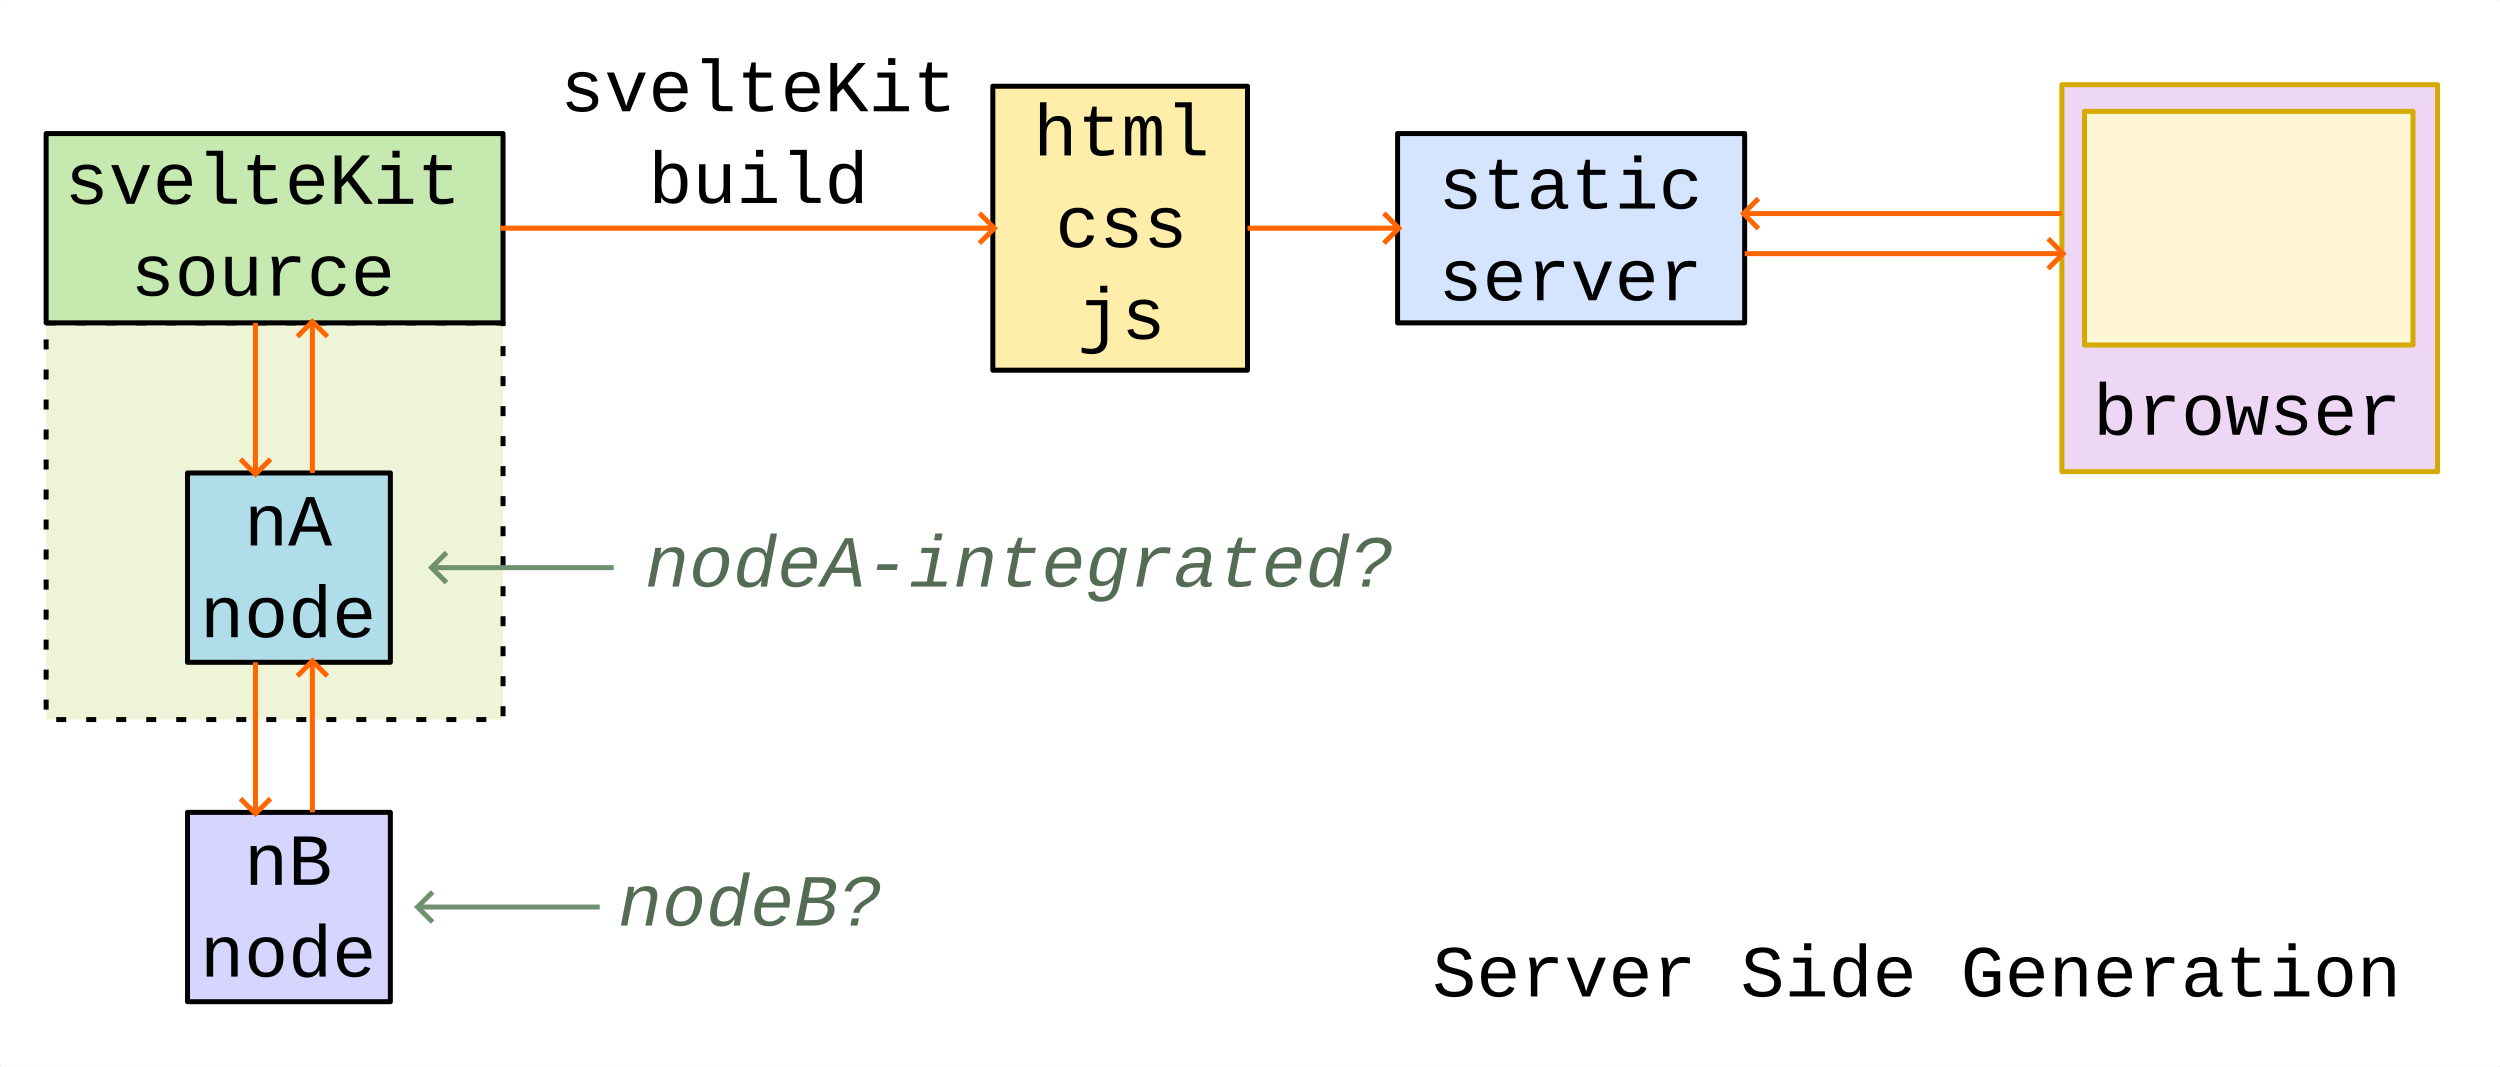
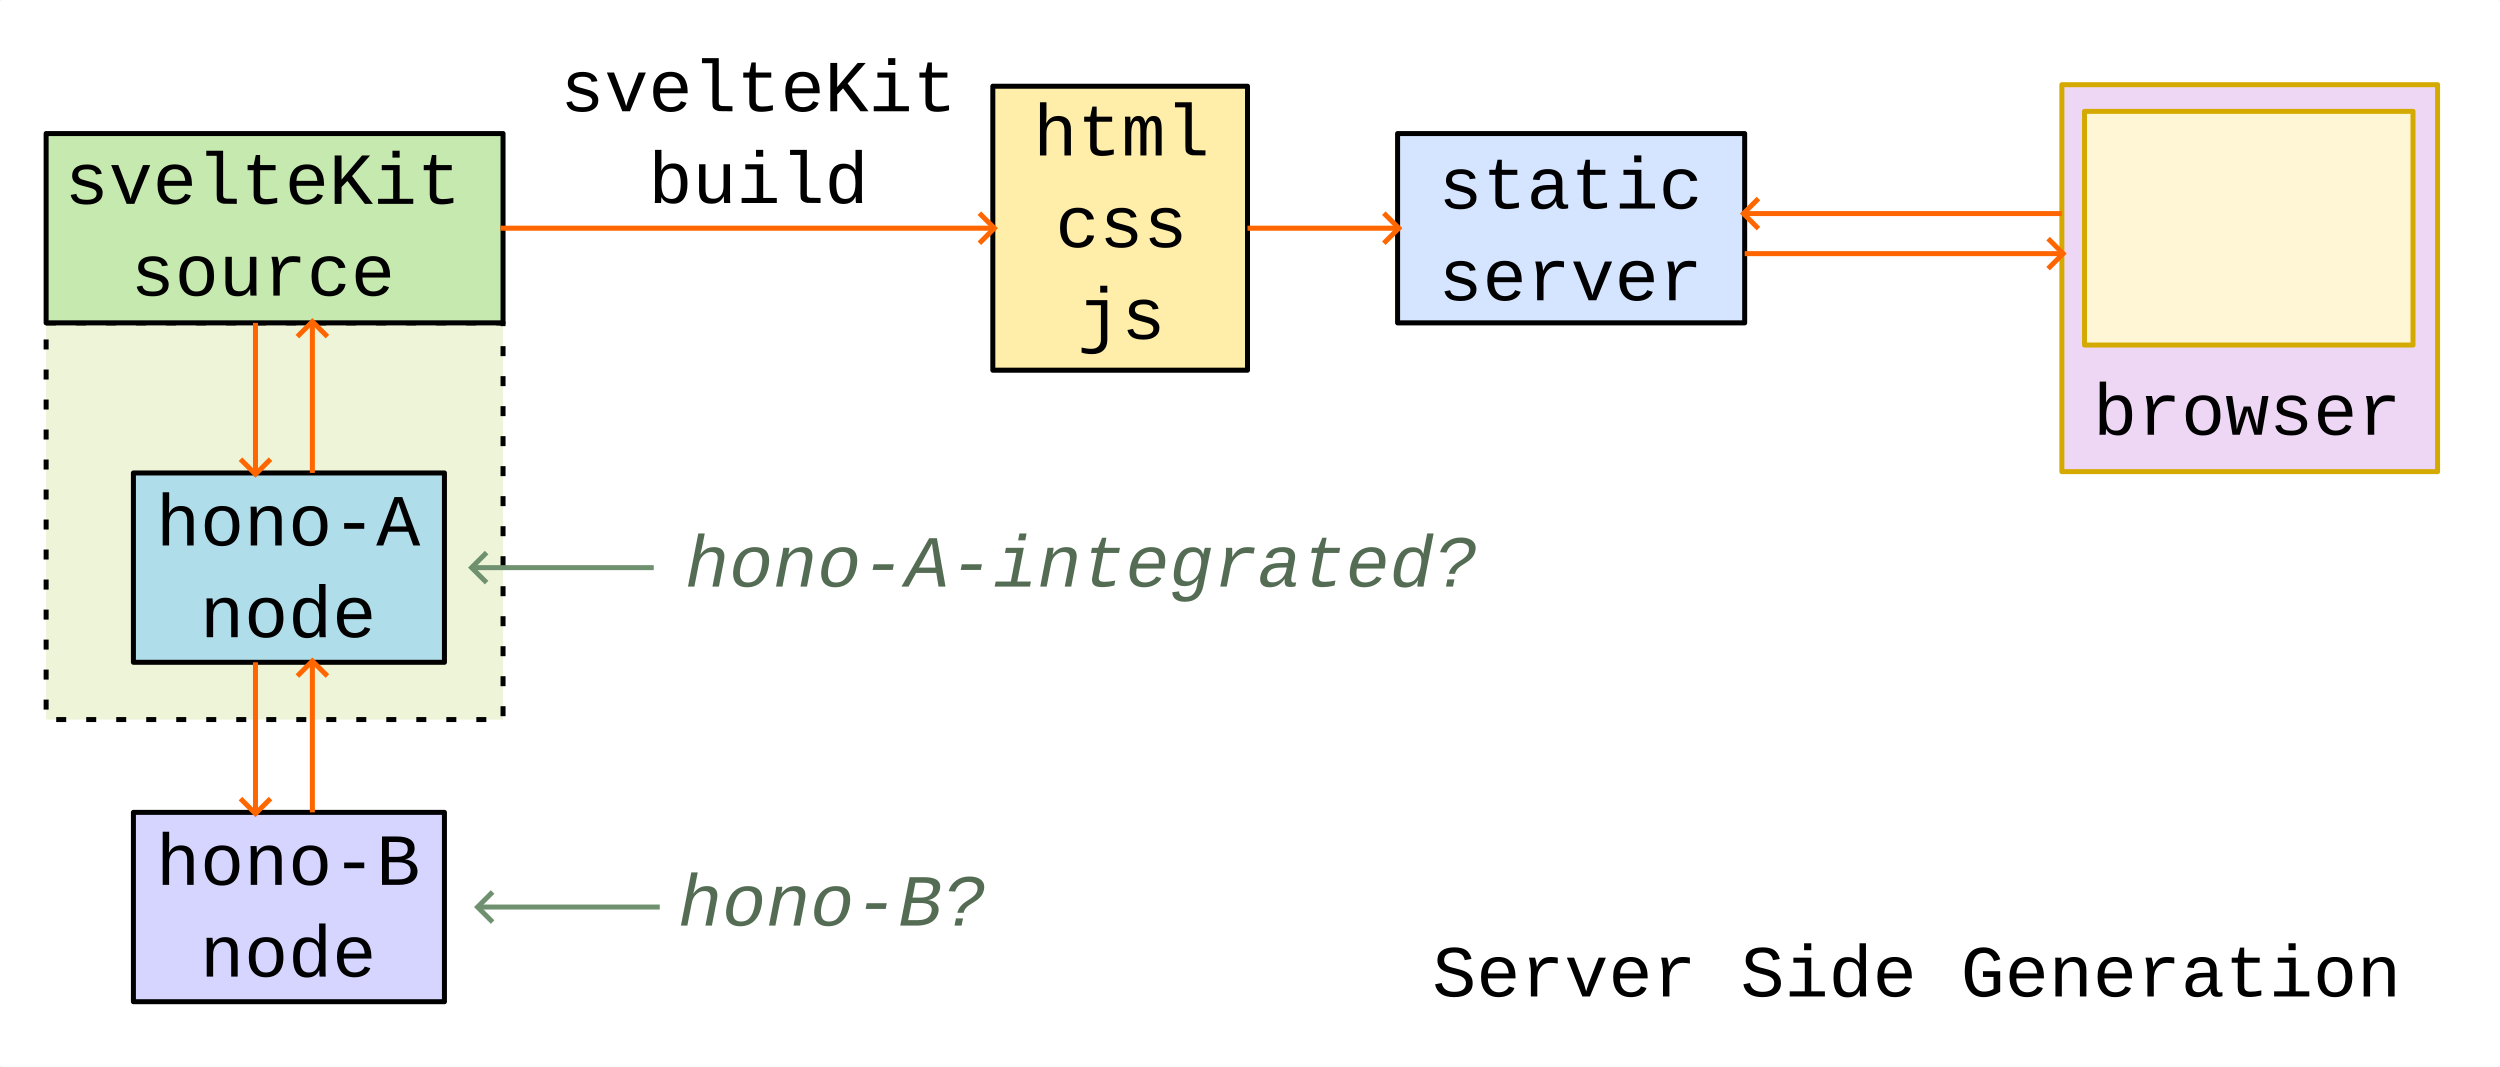
<svg xmlns="http://www.w3.org/2000/svg" width="499.68" height="213.238" viewBox="0 0 132.207 56.419" version="1.1" id="svg1">
  <defs id="defs1">
    <rect x="30.632" y="3574.088" width="102.709" height="45.048" id="rect16-4" />
    <rect x="34.236" y="3655.174" width="91.897" height="59.463" id="rect17-7" />
    <rect x="142.351" y="3568.683" width="145.955" height="83.789" id="rect18-4" />
    <marker style="overflow:visible" id="ArrowWide-43" refX="0" refY="0" orient="auto-start-reverse" markerWidth="1" markerHeight="1" viewBox="0 0 1 1" preserveAspectRatio="xMidYMid">
      <path style="fill:none;stroke:context-stroke;stroke-width:1;stroke-linecap:butt" d="M 3,-3 0,0 3,3" transform="rotate(180,0.125,0)" id="path1-07" />
    </marker>
    <marker style="overflow:visible" id="ArrowWide-62-8" refX="0" refY="0" orient="auto-start-reverse" markerWidth="1" markerHeight="1" viewBox="0 0 1 1" preserveAspectRatio="xMidYMid">
      <path style="fill:none;stroke:context-stroke;stroke-width:1;stroke-linecap:butt" d="M 3,-3 0,0 3,3" transform="rotate(180,0.125,0)" id="path1-91-6" />
    </marker>
    <rect x="189.201" y="3656.67" width="76.581" height="74.185" id="rect20-8" />
    <rect x="192.893" y="3700.673" width="116.091" height="45.048" id="rect21-4" />
    <rect x="21.623" y="1703.706" width="126.134" height="51.354" id="rect70-2-5-7-3-3" />
    <marker style="overflow:visible" id="ArrowWide-9-1" refX="0" refY="0" orient="auto-start-reverse" markerWidth="1" markerHeight="1" viewBox="0 0 1 1" preserveAspectRatio="xMidYMid">
      <path style="fill:none;stroke:context-stroke;stroke-width:1;stroke-linecap:butt" d="M 3,-3 0,0 3,3" transform="rotate(180,0.125,0)" id="path1-7-4" />
    </marker>
    <marker style="overflow:visible" id="ArrowWide-9-9-9" refX="0" refY="0" orient="auto-start-reverse" markerWidth="1" markerHeight="1" viewBox="0 0 1 1" preserveAspectRatio="xMidYMid">
      <path style="fill:none;stroke:context-stroke;stroke-width:1;stroke-linecap:butt" d="M 3,-3 0,0 3,3" transform="rotate(180,0.125,0)" id="path1-7-3-2" />
    </marker>
    <rect x="34.236" y="3655.174" width="91.897" height="59.463" id="rect17-8-0" />
    <marker style="overflow:visible" id="ArrowWide-45-6" refX="0" refY="0" orient="auto-start-reverse" markerWidth="1" markerHeight="1" viewBox="0 0 1 1" preserveAspectRatio="xMidYMid">
      <path style="fill:none;stroke:context-stroke;stroke-width:1;stroke-linecap:butt" d="M 3,-3 0,0 3,3" transform="rotate(180,0.125,0)" id="path1-03-8" />
    </marker>
    <marker style="overflow:visible" id="ArrowWide-62-6-9" refX="0" refY="0" orient="auto-start-reverse" markerWidth="1" markerHeight="1" viewBox="0 0 1 1" preserveAspectRatio="xMidYMid">
      <path style="fill:none;stroke:context-stroke;stroke-width:1;stroke-linecap:butt" d="M 3,-3 0,0 3,3" transform="rotate(180,0.125,0)" id="path1-91-1-2" />
    </marker>
    <rect x="121.178" y="3633.876" width="172.533" height="40.119" id="rect22-6" />
    <rect x="133.341" y="3700.26" width="98.655" height="33.51" id="rect24-6" />
    <marker style="overflow:visible" id="ArrowWide-5-4" refX="0" refY="0" orient="auto-start-reverse" markerWidth="1" markerHeight="1" viewBox="0 0 1 1" preserveAspectRatio="xMidYMid">
      <path style="fill:none;stroke:context-stroke;stroke-width:1;stroke-linecap:butt" d="M 3,-3 0,0 3,3" transform="rotate(180,0.125,0)" id="path1-47-9" />
    </marker>
    <marker style="overflow:visible" id="ArrowWide-5-3-5" refX="0" refY="0" orient="auto-start-reverse" markerWidth="1" markerHeight="1" viewBox="0 0 1 1" preserveAspectRatio="xMidYMid">
      <path style="fill:none;stroke:context-stroke;stroke-width:1;stroke-linecap:butt" d="M 3,-3 0,0 3,3" transform="rotate(180,0.125,0)" id="path1-47-7-0" />
    </marker>
    <rect x="300" y="3697.519" width="225.257" height="31.533" id="rect25-4" />
  </defs>
  <g id="layer1" transform="translate(-4.953633,-1014.533)">
    <rect style="fill:#ffffff;stroke:#ffffff;stroke-width:0.265;stroke-linejoin:round;stroke-dasharray:none;stroke-dashoffset:0" id="rect26-7" width="131.942" height="56.155" x="5.086" y="1014.665" />
    <rect style="fill:#eef4d7;stroke:#000000;stroke-width:0.265;stroke-linejoin:round;stroke-dasharray:0.529, 1.058;stroke-dashoffset:0" id="rect19-61-1" width="24.163" height="20.977" x="7.393" y="1031.607" />
-     <rect style="fill:#afdde9;stroke:#000000;stroke-width:0.265;stroke-linejoin:round" id="rect19-5-7" width="10.727" height="10.012" x="14.87" y="1039.544" />
+     <rect style="fill:#afdde9;stroke:#000000;stroke-width:0.265;stroke-linejoin:round" id="rect19-5-7" width="16.448" height="10.012" x="12.009" y="1039.544" />
    <rect style="fill:#c6e9af;stroke:#000000;stroke-width:0.265;stroke-linejoin:round" id="rect19-27" width="24.163" height="10.012" x="7.393" y="1021.595" />
    <text xml:space="preserve" transform="matrix(0.2645833,0,0,0.2645833,-2.841345,76.21753)" id="text14-2" style="font-size:14.667px;line-height:normal;font-family:'Liberation Mono';-inkscape-font-specification:'Liberation Mono';text-align:center;text-decoration-color:#000000;white-space:pre;shape-inside:url(#rect16-4);display:inline;fill:#000000;stroke-width:1;-inkscape-stroke:none;stop-color:#000000" x="38.249" y="0">
      <tspan x="42.381" y="3587.138" id="tspan1">svelteKit
</tspan>
      <tspan x="55.583" y="3605.472" id="tspan2">source</tspan>
    </text>
    <text xml:space="preserve" transform="matrix(0.2645833,0,0,0.2645833,-1.02405,72.82717)" id="text16-2" style="font-size:14.667px;line-height:normal;font-family:'Liberation Mono';-inkscape-font-specification:'Liberation Mono';text-align:center;text-decoration-color:#000000;white-space:pre;shape-inside:url(#rect17-7);display:inline;fill:#000000;stroke-width:1;-inkscape-stroke:none;stop-color:#000000" x="16.479" y="0">
-       <tspan x="71.383" y="3668.224" id="tspan3">nA
+       <tspan x="53.78" y="3668.224" id="tspan3">hono-A
</tspan>
-       <tspan x="62.582" y="3686.557" id="tspan16">node</tspan>
+       <tspan x="62.582" y="3686.557" id="tspan4">node</tspan>
    </text>
    <text xml:space="preserve" transform="matrix(0.2645833,0,0,0.2645833,-11.90849,72.75126)" id="text17-6" style="font-size:14.667px;line-height:normal;font-family:'Liberation Mono';-inkscape-font-specification:'Liberation Mono';text-align:center;text-decoration-color:#000000;white-space:pre;shape-inside:url(#rect18-4);display:inline;fill:#000000;stroke-width:1;-inkscape-stroke:none;stop-color:#000000" x="38.249" y="0">
-       <tspan x="175.722" y="3581.734" id="tspan17">svelteKit
+       <tspan x="175.722" y="3581.734" id="tspan5">svelteKit
</tspan>
-       <tspan x="193.324" y="3600.067" id="tspan18">build</tspan>
+       <tspan x="193.324" y="3600.067" id="tspan6">build</tspan>
    </text>
    <path style="fill:#ff6600;stroke:#ff6600;stroke-width:0.265;stroke-linejoin:round;marker-end:url(#ArrowWide-43)" d="m 18.464,1031.606 v 7.938" id="path19-1" />
    <path style="fill:#ff6600;stroke:#ff6600;stroke-width:0.265;stroke-linejoin:round;marker-end:url(#ArrowWide-62-8)" d="m 21.473,1039.544 v -7.938" id="path19-7-0" />
    <rect style="fill:#ffeeaa;stroke:#000000;stroke-width:0.265;stroke-linejoin:round" id="rect19-6-6" width="13.468" height="15.018" x="57.457" y="1019.092" />
    <path style="fill:#ff6600;stroke:#ff6600;stroke-width:0.265;stroke-linejoin:round;marker-end:url(#ArrowWide-43)" d="M 31.419,1026.601 H 57.474" id="path20-1" />
    <text xml:space="preserve" transform="matrix(0.2645833,0,0,0.2645833,4.066132,51.80639)" id="text20-5" style="font-size:14.667px;line-height:normal;font-family:'Liberation Mono';-inkscape-font-specification:'Liberation Mono';text-align:center;text-decoration-color:#000000;white-space:pre;shape-inside:url(#rect20-8);display:inline;fill:#000000;stroke-width:1;-inkscape-stroke:none;stop-color:#000000" x="16.779" y="0">
-       <tspan x="209.888" y="3669.72" id="tspan19">html
+       <tspan x="209.888" y="3669.72" id="tspan7">html
</tspan>
-       <tspan x="214.289" y="3688.053" id="tspan20">css
+       <tspan x="214.289" y="3688.053" id="tspan8">css
</tspan>
-       <tspan x="218.69" y="3706.387" id="tspan21">js</tspan>
+       <tspan x="218.69" y="3706.387" id="tspan9">js</tspan>
    </text>
    <rect style="fill:#d5e5ff;stroke:#000000;stroke-width:0.265;stroke-linejoin:round" id="rect19-2-9" width="18.355" height="10.012" x="78.862" y="1021.595" />
    <path style="fill:#eef4d7;stroke:#ff6600;stroke-width:0.265;stroke-linejoin:round;stroke-dasharray:none;stroke-dashoffset:0;marker-end:url(#ArrowWide-43)" d="m 70.925,1026.601 h 7.938" id="path21-4" />
    <text xml:space="preserve" transform="matrix(0.2645833,0,0,0.2645833,29.98806,42.97327)" id="text21-9" style="font-size:14.667px;line-height:normal;font-family:'Liberation Mono';-inkscape-font-specification:'Liberation Mono';text-decoration-color:#000000;white-space:pre;shape-inside:url(#rect21-4);display:inline;fill:#000000;stroke-width:1;-inkscape-stroke:none;stop-color:#000000">
-       <tspan x="192.893" y="3713.722" id="tspan22">static
+       <tspan x="192.893" y="3713.722" id="tspan10">static
</tspan>
-       <tspan x="192.893" y="3732.055" id="tspan23">server</tspan>
+       <tspan x="192.893" y="3732.055" id="tspan11">server</tspan>
    </text>
    <rect style="fill:#eed7f4;stroke:#d4aa00;stroke-width:0.265;stroke-linejoin:round" id="rect56-2-8-4-9-8-6-5-0" width="19.868" height="20.462" x="113.991" y="1019.013" />
    <rect style="fill:#fff6d5;stroke:#d4aa00;stroke-width:0.265;stroke-linejoin:round" id="rect56-2-8-3-4-3-9-9" width="17.371" height="12.358" x="115.189" y="1020.422" />
    <text xml:space="preserve" transform="matrix(0.2645833,0,0,0.2645833,101.3833,583.2991)" id="text70-6-3-8-2-1" style="font-size:14.667px;line-height:normal;font-family:'Liberation Mono';-inkscape-font-specification:'Liberation Mono';text-align:center;text-decoration-color:#000000;white-space:pre;shape-inside:url(#rect70-2-5-7-3-3);display:inline;fill:#000000;stroke-width:1;-inkscape-stroke:none;stop-color:#000000">
-       <tspan x="53.884" y="1716.755" id="tspan24">browser</tspan>
+       <tspan x="53.884" y="1716.755" id="tspan12">browser</tspan>
    </text>
    <path style="fill:#eef4d7;stroke:#ff6600;stroke-width:0.265;stroke-linejoin:round;stroke-dasharray:none;stroke-dashoffset:0;marker-end:url(#ArrowWide-9-1)" d="M 97.217,1027.945 H 113.991" id="path21-6-7" />
    <path style="fill:#eef4d7;stroke:#ff6600;stroke-width:0.265;stroke-linejoin:round;stroke-dasharray:none;stroke-dashoffset:0;marker-end:url(#ArrowWide-9-9-9)" d="M 113.991,1025.828 H 97.217" id="path21-6-9-7" />
-     <rect style="fill:#d5d5ff;stroke:#000000;stroke-width:0.265;stroke-linejoin:round" id="rect19-5-6-1" width="10.727" height="10.012" x="14.87" y="1057.494" />
+     <rect style="fill:#d5d5ff;stroke:#000000;stroke-width:0.265;stroke-linejoin:round" id="rect19-5-6-1" width="16.448" height="10.012" x="12.009" y="1057.494" />
    <text xml:space="preserve" transform="matrix(0.2645833,0,0,0.2645833,-1.024051,90.7765)" id="text16-3-1" style="font-size:14.667px;line-height:normal;font-family:'Liberation Mono';-inkscape-font-specification:'Liberation Mono';text-align:center;text-decoration-color:#000000;white-space:pre;shape-inside:url(#rect17-8-0);display:inline;fill:#000000;stroke-width:1;-inkscape-stroke:none;stop-color:#000000" x="16.479" y="0">
-       <tspan x="71.383" y="3668.224" id="tspan25">nB
+       <tspan x="53.78" y="3668.224" id="tspan13">hono-B
</tspan>
-       <tspan x="62.582" y="3686.557" id="tspan26">node</tspan>
+       <tspan x="62.582" y="3686.557" id="tspan14">node</tspan>
    </text>
    <path style="fill:#ff6600;stroke:#ff6600;stroke-width:0.265;stroke-linejoin:round;marker-end:url(#ArrowWide-45-6)" d="m 18.464,1049.556 v 7.938" id="path19-0-5" />
    <path style="fill:#ff6600;stroke:#ff6600;stroke-width:0.265;stroke-linejoin:round;marker-end:url(#ArrowWide-62-6-9)" d="m 21.473,1057.494 v -7.938" id="path19-7-6-9" />
-     <text xml:space="preserve" transform="matrix(0.2645833,0,0,0.2645833,7.003177,80.63818)" id="text22-7" style="font-style:italic;font-variant:normal;font-weight:normal;font-stretch:normal;font-size:14.667px;line-height:normal;font-family:'Liberation Mono';-inkscape-font-specification:'Liberation Mono Italic';text-decoration-color:#000000;white-space:pre;shape-inside:url(#rect22-6);display:inline;fill:#536c53;stroke-width:1;-inkscape-stroke:none;stop-color:#000000">
-       <tspan x="121.178" y="3646.927" id="tspan27">nodeA-integrated?</tspan>
+     <text xml:space="preserve" transform="matrix(0.2645833,0,0,0.2645833,9.119843,80.63818)" id="text22-7" style="font-style:italic;font-variant:normal;font-weight:normal;font-stretch:normal;font-size:14.667px;line-height:normal;font-family:'Liberation Mono';-inkscape-font-specification:'Liberation Mono Italic';text-decoration-color:#000000;white-space:pre;shape-inside:url(#rect22-6);display:inline;fill:#536c53;stroke-width:1;-inkscape-stroke:none;stop-color:#000000">
+       <tspan x="121.178" y="3646.927" id="tspan15">hono-A-integrated?</tspan>
    </text>
-     <text xml:space="preserve" transform="matrix(0.2645833,0,0,0.2645833,2.354813,81.00126)" id="text24-6" style="font-style:italic;font-variant:normal;font-weight:normal;font-stretch:normal;font-size:14.667px;line-height:normal;font-family:'Liberation Mono';-inkscape-font-specification:'Liberation Mono Italic';text-decoration-color:#000000;white-space:pre;shape-inside:url(#rect24-6);display:inline;fill:#536c53;stroke-width:1;-inkscape-stroke:none;stop-color:#000000">
-       <tspan x="133.342" y="3713.31" id="tspan28">nodeB?</tspan>
+     <text xml:space="preserve" transform="matrix(0.2645833,0,0,0.2645833,5.529813,81.00126)" id="text24-6" style="font-style:italic;font-variant:normal;font-weight:normal;font-stretch:normal;font-size:14.667px;line-height:normal;font-family:'Liberation Mono';-inkscape-font-specification:'Liberation Mono Italic';text-decoration-color:#000000;white-space:pre;shape-inside:url(#rect24-6);display:inline;fill:#536c53;stroke-width:1;-inkscape-stroke:none;stop-color:#000000">
+       <tspan x="133.342" y="3713.31" id="tspan16">hono-B?</tspan>
    </text>
-     <path style="fill:#eef4d7;stroke:#6f916f;stroke-width:0.265;stroke-linejoin:round;stroke-dasharray:none;stroke-dashoffset:0;marker-end:url(#ArrowWide-5-4)" d="M 37.409,1044.55 H 27.841" id="path21-5-3" />
-     <path style="fill:#eef4d7;stroke:#6f916f;stroke-width:0.265;stroke-linejoin:round;stroke-dasharray:none;stroke-dashoffset:0;marker-end:url(#ArrowWide-5-3-5)" d="M 36.668,1062.499 H 27.1" id="path21-5-5-6" />
+     <path style="fill:#eef4d7;stroke:#6f916f;stroke-width:0.265;stroke-linejoin:round;stroke-dasharray:none;stroke-dashoffset:0;marker-end:url(#ArrowWide-5-4)" d="M 39.526,1044.55 H 29.958" id="path21-5-3" />
+     <path style="fill:#eef4d7;stroke:#6f916f;stroke-width:0.265;stroke-linejoin:round;stroke-dasharray:none;stroke-dashoffset:0;marker-end:url(#ArrowWide-5-3-5)" d="M 39.843,1062.499 H 30.275" id="path21-5-5-6" />
    <text xml:space="preserve" transform="matrix(0.2645833,0,0,0.2645833,1.320158,85.47287)" id="text25-5" style="font-size:14.667px;line-height:normal;font-family:'Liberation Mono';-inkscape-font-specification:'Liberation Mono';text-decoration-color:#000000;white-space:pre;shape-inside:url(#rect25-4);display:inline;fill:#000000;stroke-width:1;-inkscape-stroke:none;stop-color:#000000">
-       <tspan x="300" y="3710.57" id="tspan29">Server Side Generation</tspan>
+       <tspan x="300" y="3710.57" id="tspan17">Server Side Generation</tspan>
    </text>
  </g>
</svg>
